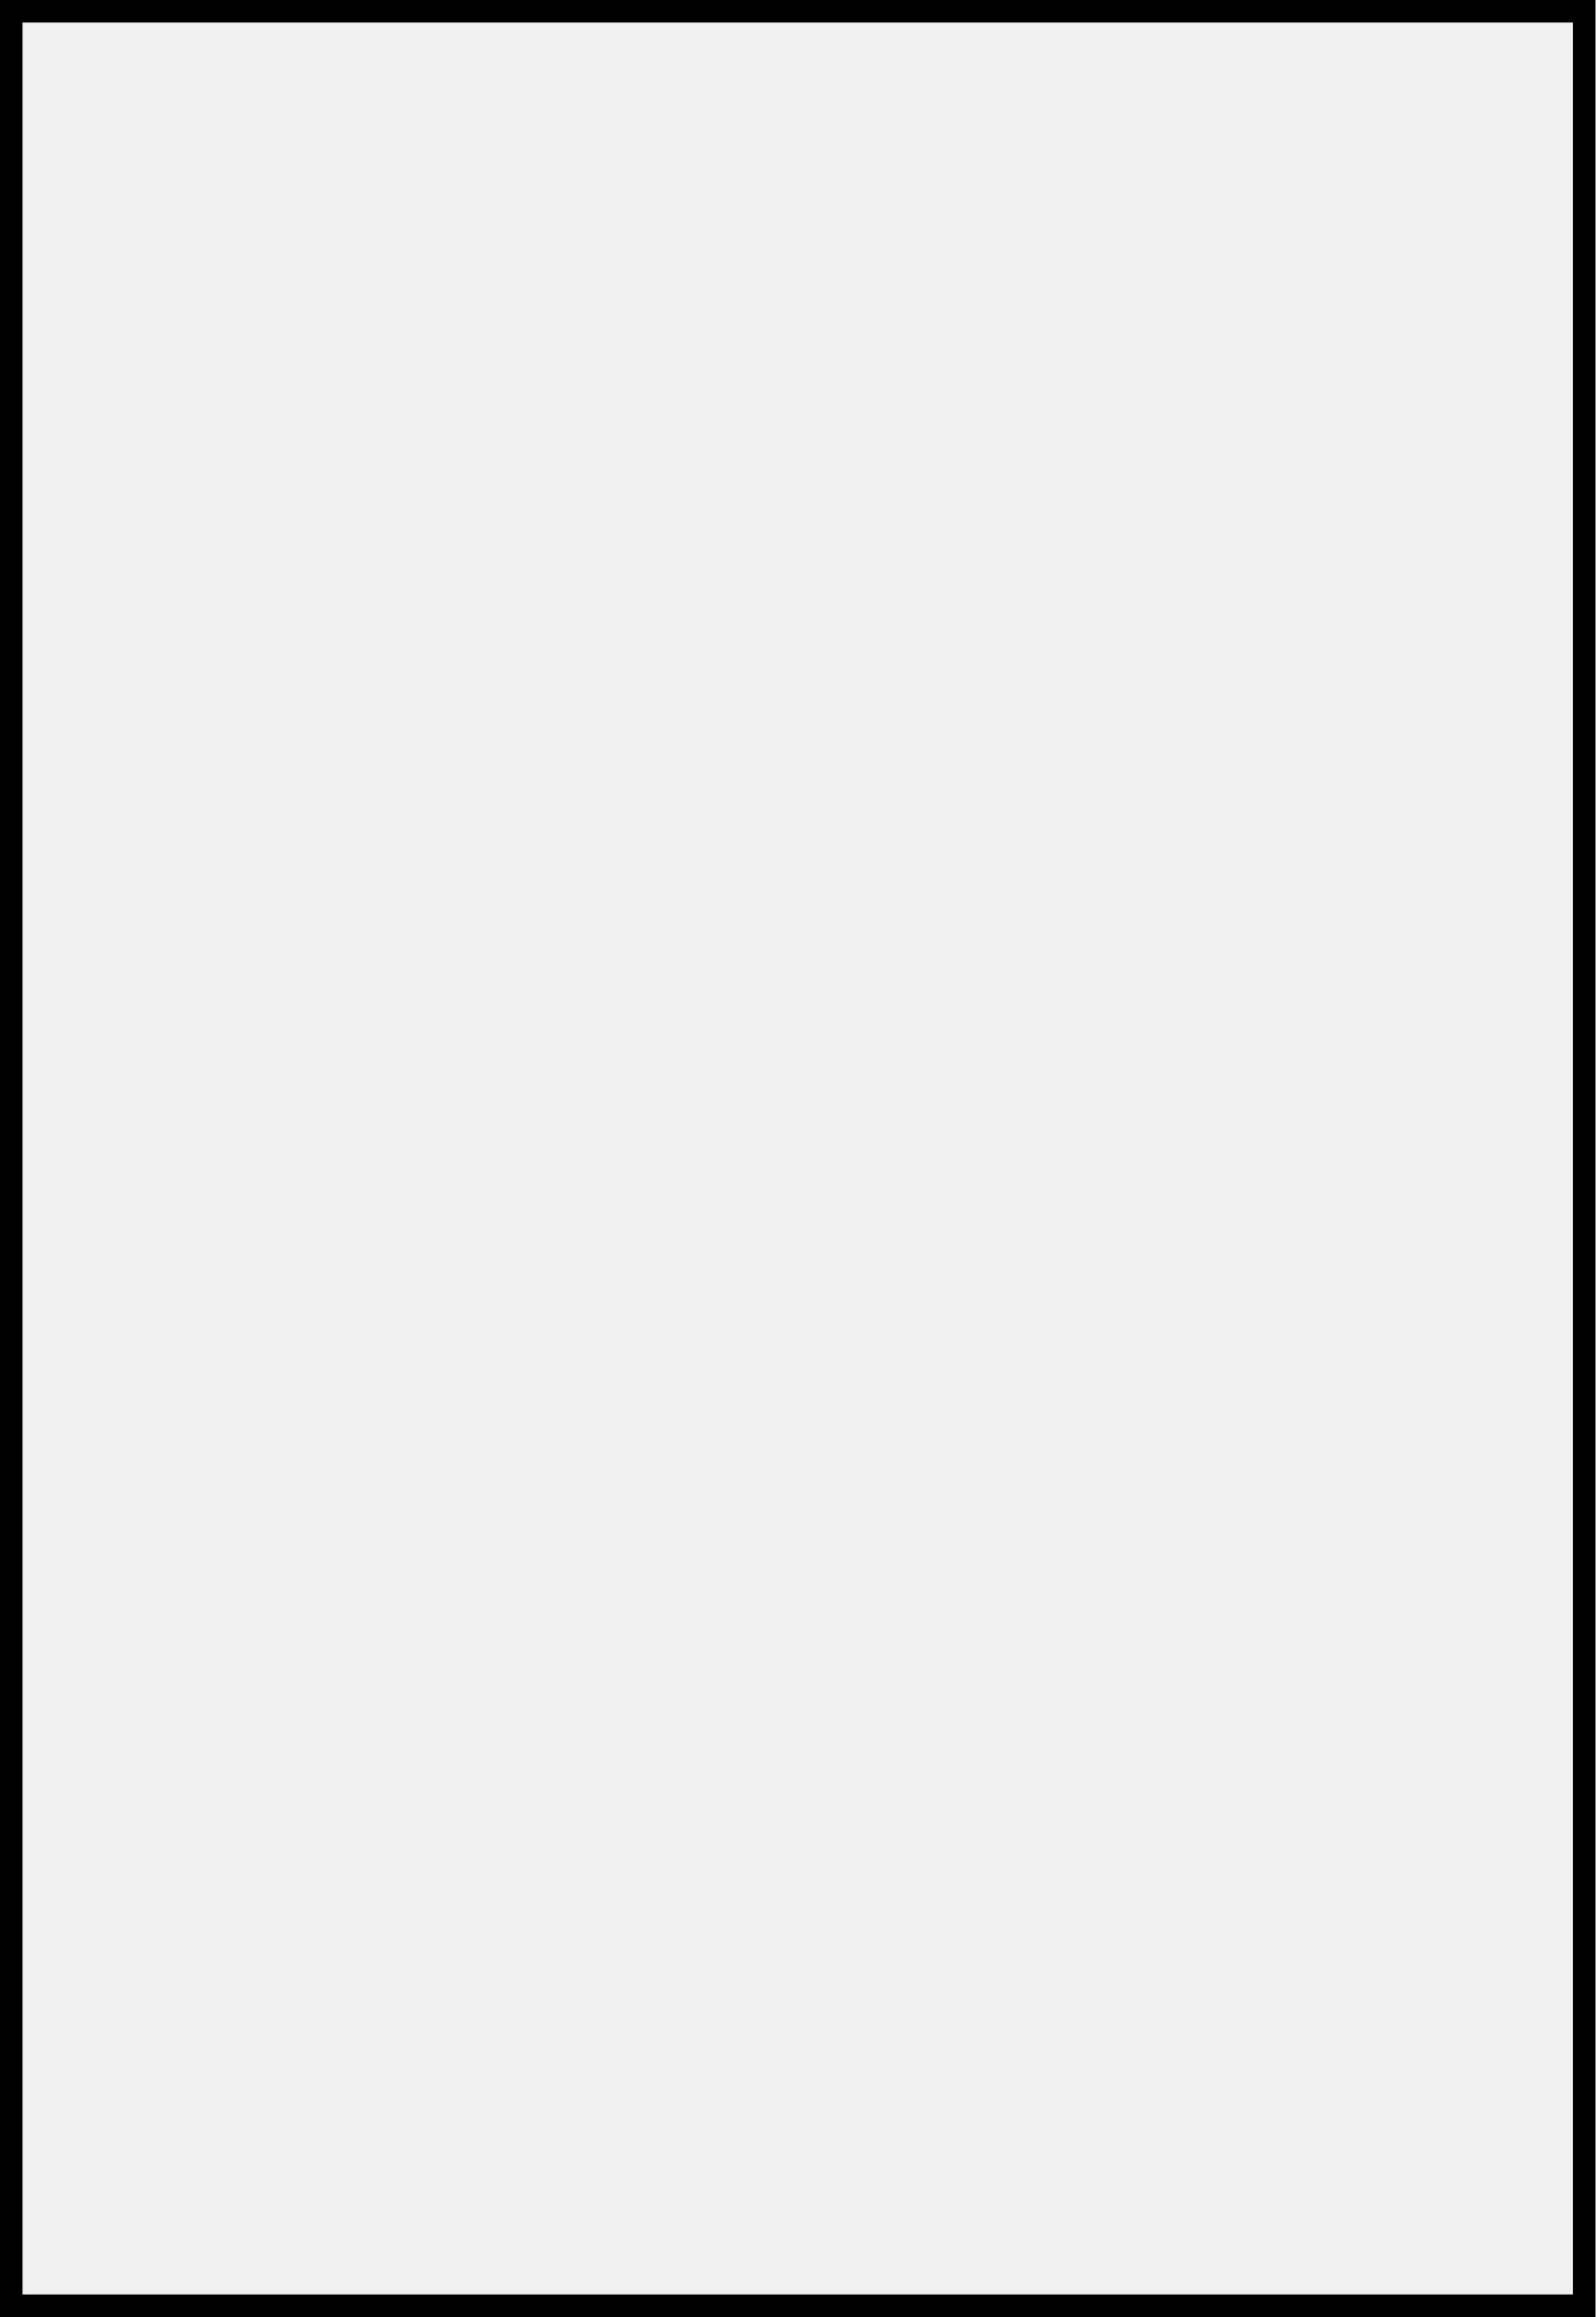
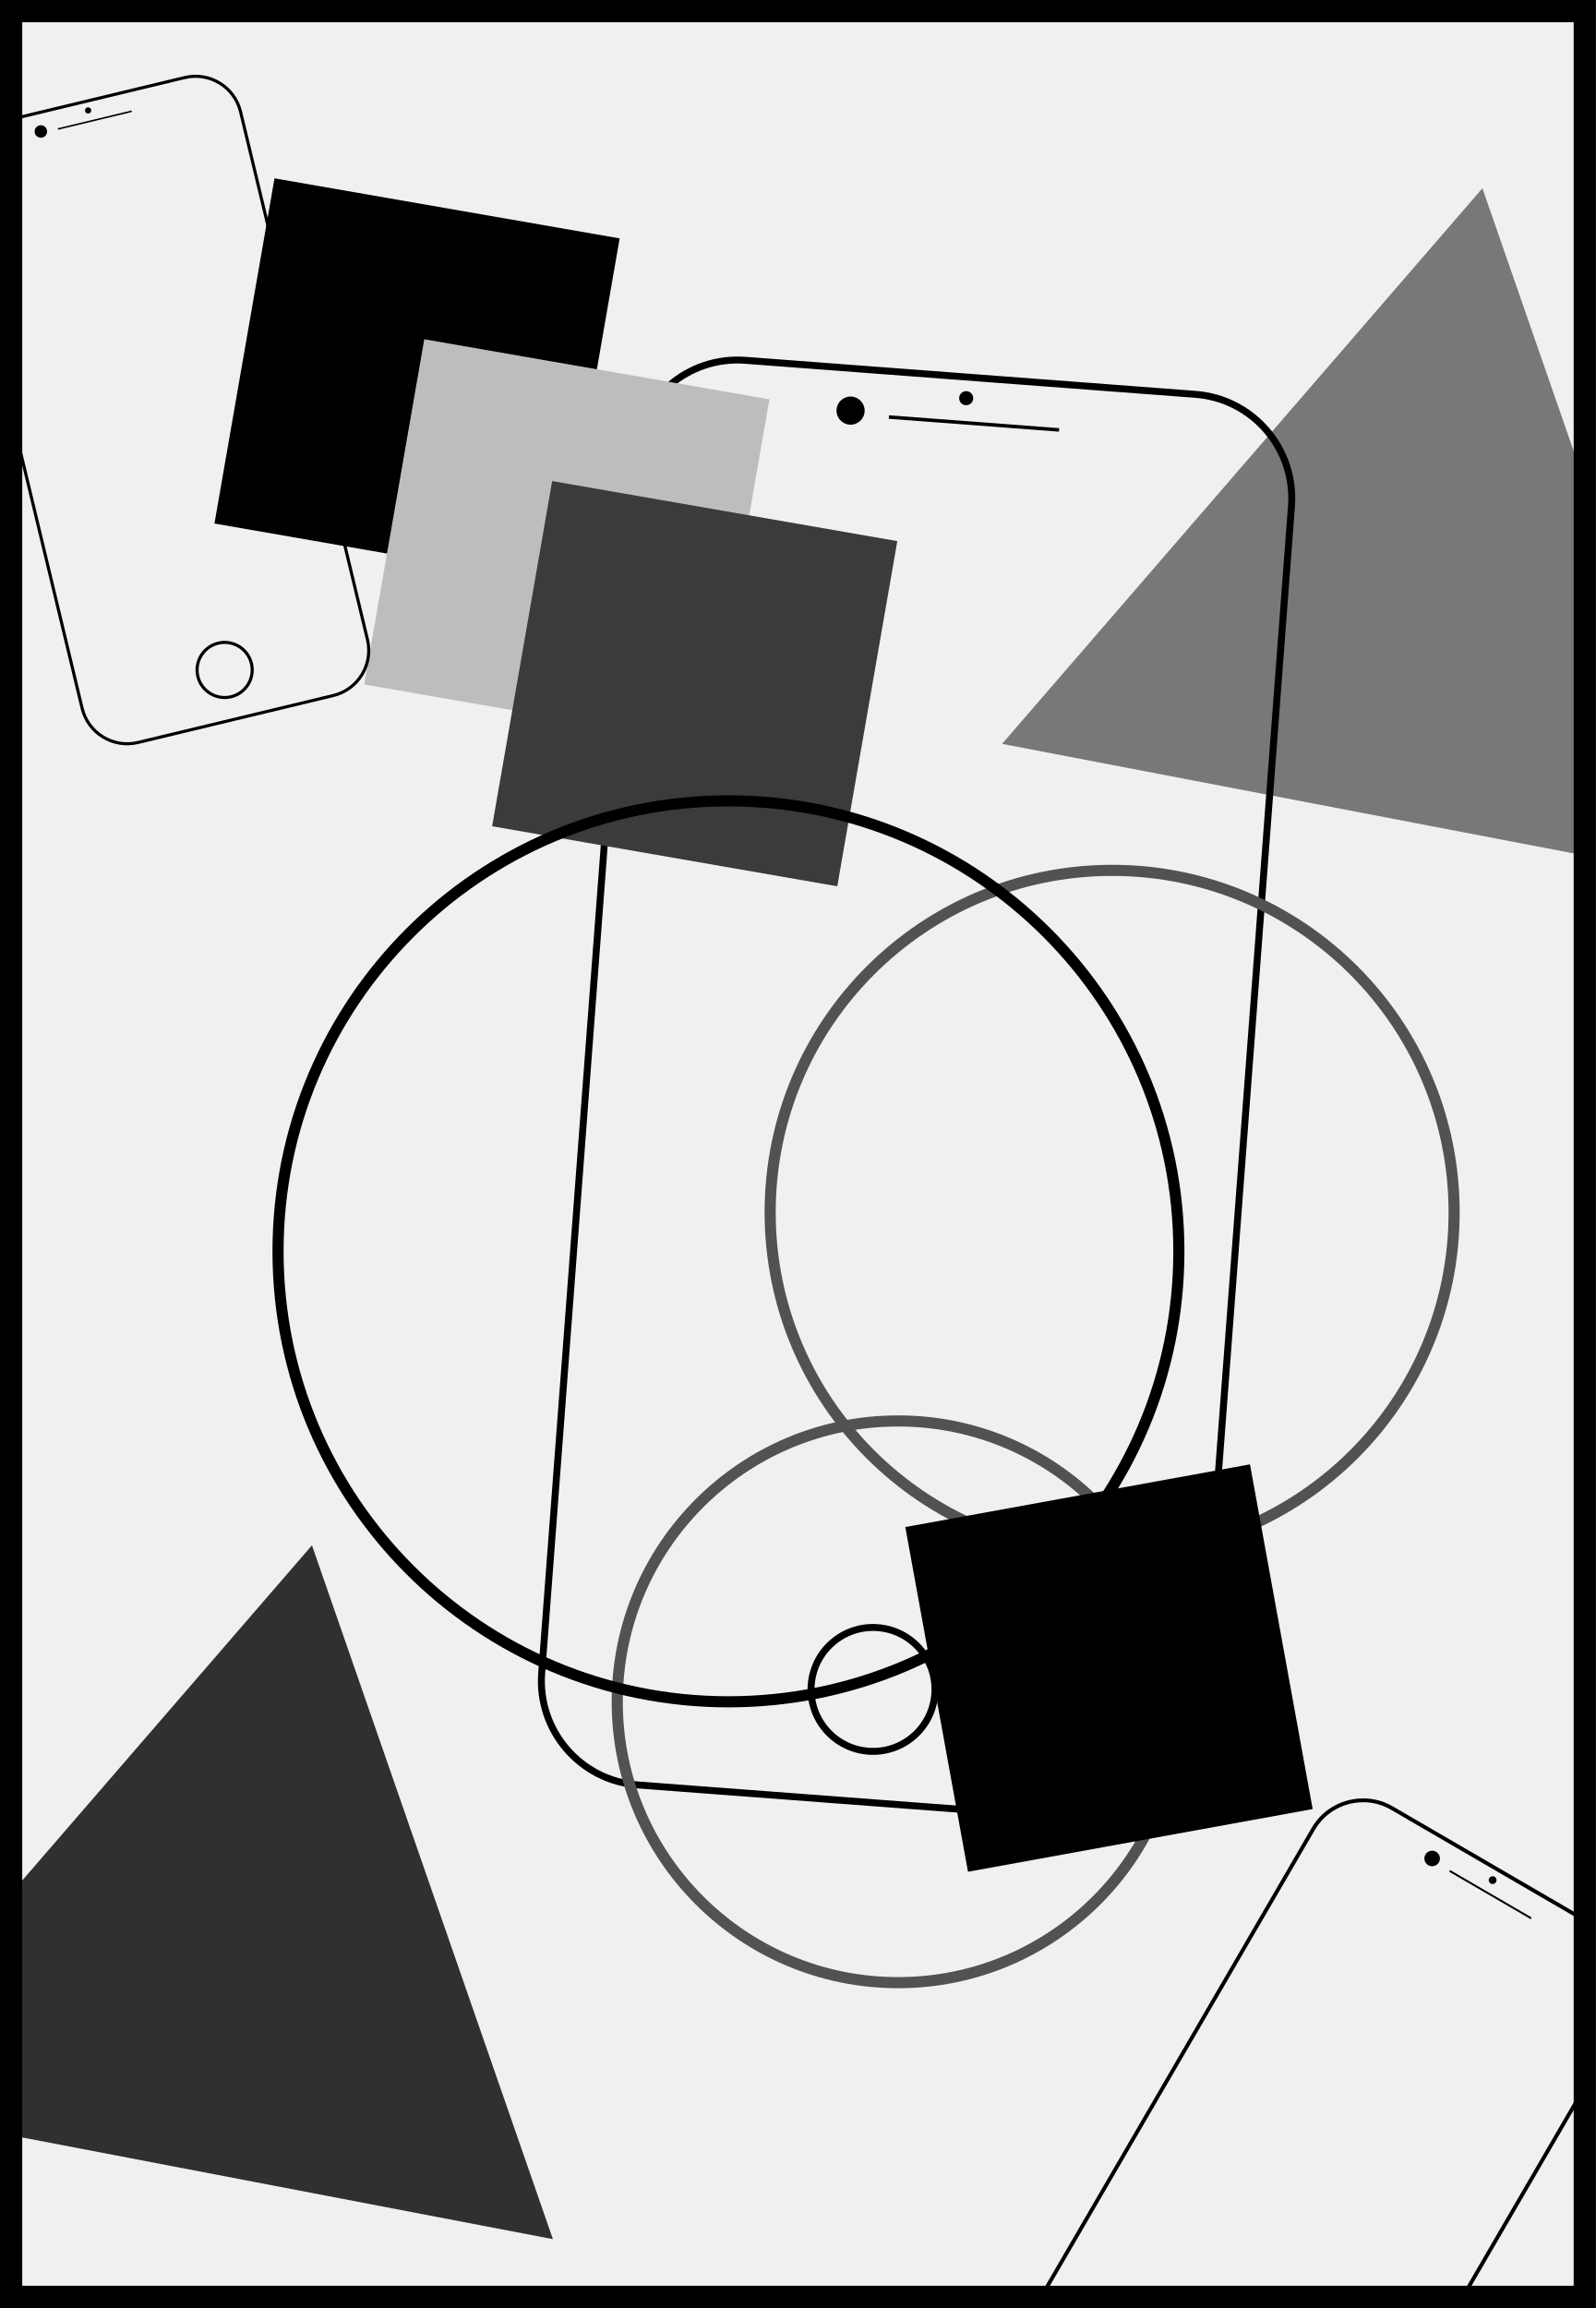
- <svg xmlns="http://www.w3.org/2000/svg" width="566" height="822" viewBox="0 0 566 822" fill="none">
+ <svg xmlns="http://www.w3.org/2000/svg" width="574" height="830" viewBox="0 0 574 830" fill="none">
  <g clip-path="url(#clip0_122:25003)">
-     <rect x="227.876" y="124.092" width="234.776" height="511.281" rx="36.231" transform="rotate(4.3226 227.876 124.092)" stroke="black" stroke-width="2.499" />
-     <rect x="315.756" y="145.346" width="61.375" height="1.265" transform="rotate(4.3226 315.756 145.346)" fill="black" />
-     <circle cx="343.506" cy="139.194" r="2.531" transform="rotate(4.3226 343.506 139.194)" fill="black" />
-     <circle cx="301.923" cy="143.665" r="5.062" transform="rotate(4.3226 301.923 143.665)" fill="black" />
-     <circle cx="309.994" cy="603.546" r="21.032" transform="rotate(4.3226 309.994 603.546)" stroke="black" stroke-width="2.499" />
-     <circle cx="319" cy="608" r="99" stroke="#525252" stroke-width="4" />
-     <circle cx="396" cy="432" r="121" stroke="#525252" stroke-width="4" />
-     <rect x="94.73" y="60.134" width="126" height="126" transform="rotate(9.86899 94.7302 60.1343)" fill="black" />
-     <rect x="148.596" y="118" width="126" height="126" transform="rotate(9.86899 148.596 118)" fill="#BDBDBD" />
-     <rect x="194.596" y="169" width="126" height="126" transform="rotate(9.86899 194.596 169)" fill="#3B3B3B" />
-     <rect x="321.61" y="545.155" width="126" height="126" transform="rotate(-10.3074 321.61 545.155)" fill="black" />
-     <path d="M108.2 551.725L194.859 801.243L-64.559 751.533L108.2 551.725Z" fill="black" fill-opacity="0.8" />
-     <path d="M529.175 63.7L615.834 313.218L356.416 263.508L529.175 63.7Z" fill="black" fill-opacity="0.5" />
-     <circle cx="258" cy="446" r="160" stroke="black" stroke-width="4" />
-     <rect x="-23.33" y="45.088" width="104.445" height="227.453" rx="16.118" transform="rotate(-13.5198 -23.3297 45.0877)" stroke="black" stroke-width="1.112" />
-     <rect x="16.782" y="42.109" width="27.304" height="0.563" transform="rotate(-13.5198 16.7817 42.1089)" fill="black" />
-     <circle cx="27.694" cy="35.722" r="1.126" transform="rotate(-13.5198 27.6944 35.7216)" fill="black" />
-     <circle cx="10.695" cy="43.283" r="2.252" transform="rotate(-13.5198 10.6947 43.2831)" fill="black" />
-     <circle cx="76.797" cy="236.93" r="9.356" transform="rotate(-13.5198 76.7974 236.93)" stroke="black" stroke-width="1.112" />
-     <rect x="478.993" y="636.766" width="129.721" height="282.497" rx="20.019" transform="rotate(30.1768 478.993 636.766)" stroke="black" stroke-width="1.381" />
-     <rect x="517.568" y="668.508" width="33.911" height="0.699" transform="rotate(30.1768 517.568 668.508)" fill="black" />
-     <circle cx="532.849" cy="672.135" r="1.398" transform="rotate(30.1768 532.849 672.135)" fill="black" />
-     <circle cx="511.095" cy="664.339" r="2.797" transform="rotate(30.1768 511.095 664.339)" fill="black" />
+     <rect x="230.725" y="126.752" width="237.275" height="513.779" rx="37.481" transform="rotate(4.3226 230.725 126.752)" stroke="black" stroke-width="2.499" />
+     <rect x="319.756" y="149.346" width="61.375" height="1.265" transform="rotate(4.3226 319.756 149.346)" fill="black" />
+     <circle cx="347.506" cy="143.194" r="2.531" transform="rotate(4.3226 347.506 143.194)" fill="black" />
+     <circle cx="305.923" cy="147.665" r="5.062" transform="rotate(4.3226 305.923 147.665)" fill="black" />
+     <circle cx="313.994" cy="607.546" r="22.281" transform="rotate(4.3226 313.994 607.546)" stroke="black" stroke-width="2.499" />
+     <circle cx="323" cy="612" r="101" stroke="#525252" stroke-width="4" />
+     <circle cx="400" cy="436" r="123" stroke="#525252" stroke-width="4" />
+     <rect x="98.73" y="64.134" width="126" height="126" transform="rotate(9.86899 98.7302 64.1343)" fill="black" />
+     <rect x="152.596" y="122" width="126" height="126" transform="rotate(9.86899 152.596 122)" fill="#BDBDBD" />
+     <rect x="198.596" y="173" width="126" height="126" transform="rotate(9.86899 198.596 173)" fill="#3B3B3B" />
+     <rect x="325.61" y="549.154" width="126" height="126" transform="rotate(-10.3074 325.61 549.154)" fill="black" />
+     <path d="M112.2 555.725L198.859 805.242L-60.559 755.532L112.2 555.725Z" fill="black" fill-opacity="0.8" />
+     <path d="M533.175 67.7L619.834 317.218L360.416 267.508L533.175 67.7Z" fill="black" fill-opacity="0.5" />
+     <circle cx="262" cy="450" r="162" stroke="black" stroke-width="4" />
+     <rect x="-20" y="48.677" width="105.556" height="228.564" rx="16.674" transform="rotate(-13.5198 -20 48.6772)" stroke="black" stroke-width="1.112" />
+     <rect x="20.782" y="46.109" width="27.304" height="0.563" transform="rotate(-13.5198 20.7817 46.1089)" fill="black" />
+     <circle cx="31.694" cy="39.722" r="1.126" transform="rotate(-13.5198 31.6944 39.7216)" fill="black" />
+     <circle cx="14.695" cy="47.283" r="2.252" transform="rotate(-13.5198 14.6947 47.2831)" fill="black" />
+     <circle cx="80.797" cy="240.93" r="9.912" transform="rotate(-13.5198 80.7974 240.93)" stroke="black" stroke-width="1.112" />
+     <rect x="482.744" y="639.822" width="131.101" height="283.878" rx="20.709" transform="rotate(30.1768 482.744 639.822)" stroke="black" stroke-width="1.381" />
+     <rect x="521.568" y="672.508" width="33.911" height="0.699" transform="rotate(30.1768 521.568 672.508)" fill="black" />
+     <circle cx="536.849" cy="676.135" r="1.398" transform="rotate(30.1768 536.849 676.135)" fill="black" />
+     <circle cx="515.095" cy="668.339" r="2.797" transform="rotate(30.1768 515.095 668.339)" fill="black" />
  </g>
-   <rect x="4" y="4" width="558" height="814" stroke="black" stroke-width="8" />
+   <rect x="4" y="4" width="566" height="822" stroke="black" stroke-width="8" />
  <defs>
    <clipPath id="clip0_122:25003">
- </clipPath>
+       <rect x="4" y="4" width="566" height="822" fill="white" />
+     </clipPath>
  </defs>
</svg>
